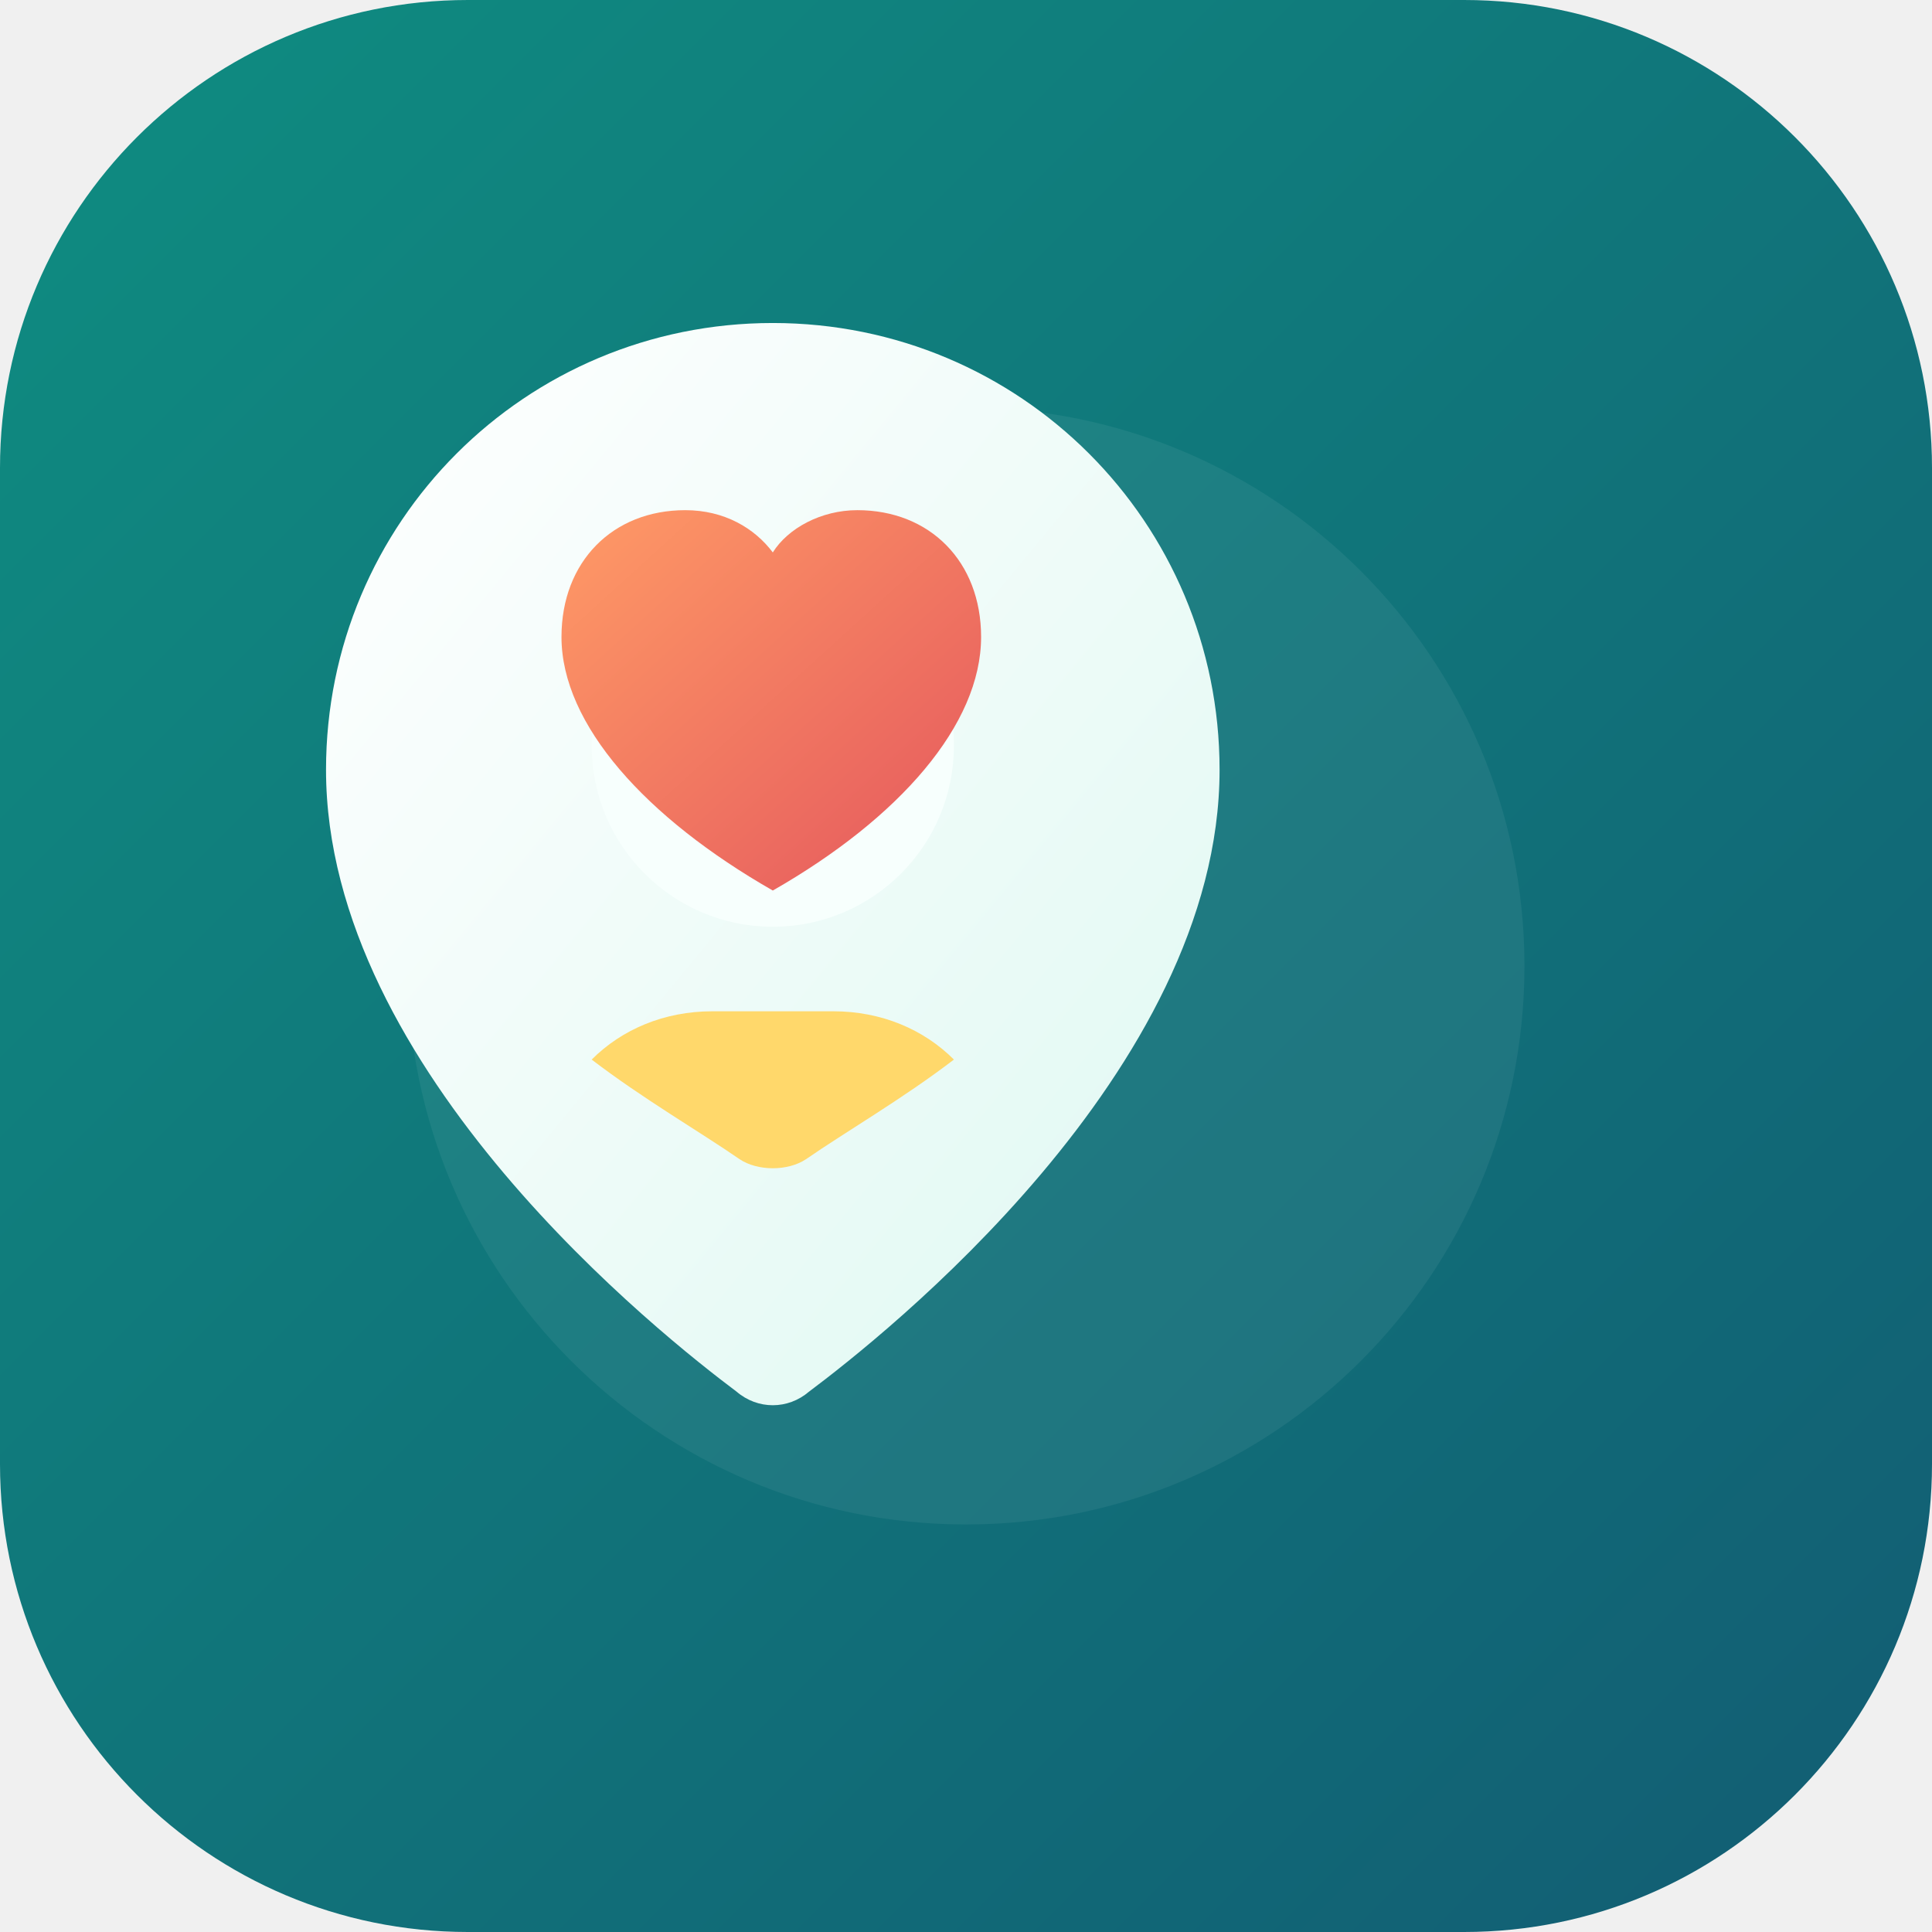
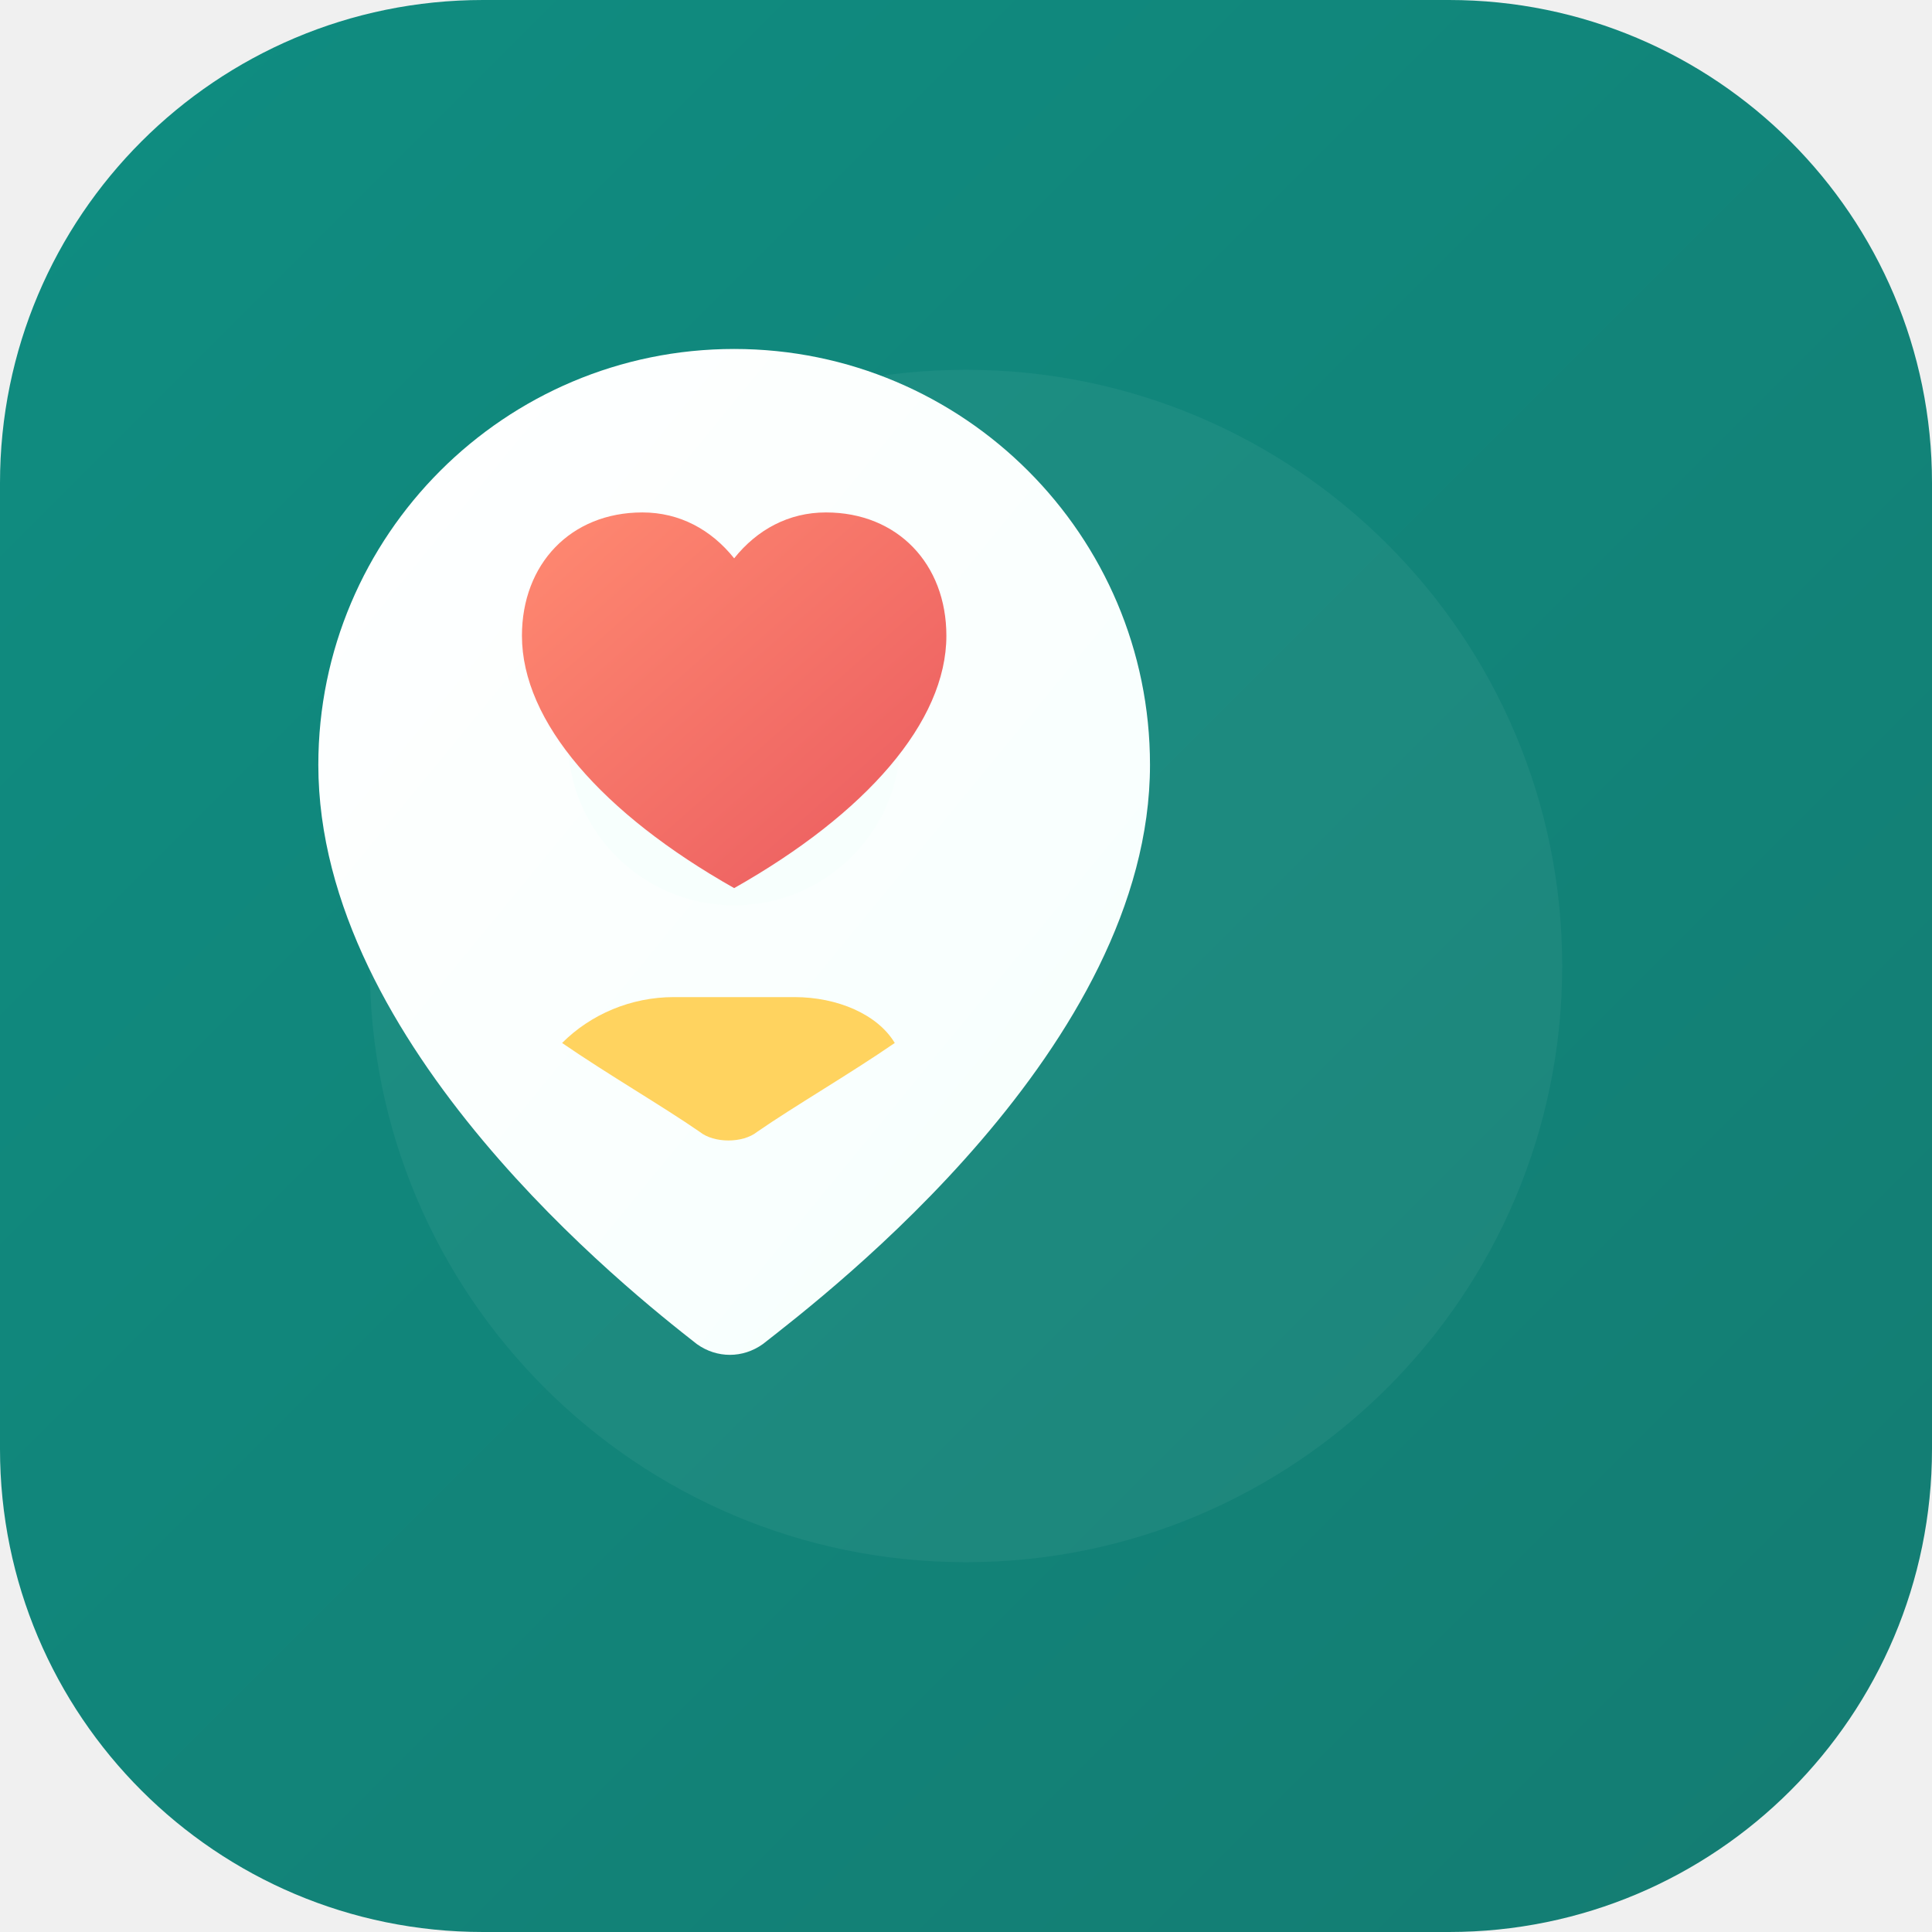
<svg xmlns="http://www.w3.org/2000/svg" viewBox="0 0 512 512" role="img" aria-label="ここシェア">
  <defs>
    <linearGradient id="bg" x1="0" y1="0" x2="1" y2="1">
      <stop offset="0%" stop-color="#0f8d81" />
-       <stop offset="100%" stop-color="#125c73" />
+       <stop offset="100%" stop-color="#147c72" />
    </linearGradient>
    <linearGradient id="pin" x1="0" y1="0" x2="1" y2="1">
      <stop offset="0%" stop-color="#ffffff" />
-       <stop offset="100%" stop-color="#dff8f2" />
+       <stop offset="100%" stop-color="#f6fffd" />
    </linearGradient>
    <linearGradient id="heart" x1="0" y1="0" x2="1" y2="1">
-       <stop offset="0%" stop-color="#ff9b66" />
-       <stop offset="100%" stop-color="#e4565d" />
+       <stop offset="0%" stop-color="#ff8a71" />
+       <stop offset="100%" stop-color="#ea5a5f" />
    </linearGradient>
  </defs>
-   <rect width="512" height="512" rx="124" fill="url(#bg)" />
-   <circle cx="256" cy="256" r="148" fill="#ffffff" opacity="0.06" />
-   <g transform="translate(0 12) scale(0.8)">
-     <path d="M256 92c-82 0-148 66-148 148 0 100 112 188 136 206 7 6 17 6 24 0 24-18 136-106 136-206 0-82-66-148-148-148Z" fill="url(#pin)" />
-     <circle cx="256" cy="232" r="60" fill="#f7fffd" />
-     <path d="M256 280c42-24 69-55 69-84 0-25-17-42-41-42-12 0-23 6-28 14-6-8-16-14-29-14-24 0-41 17-41 42 0 29 28 60 70 84Z" fill="url(#heart)" />
-     <path d="M316 336c-17 13-36 24-49 33-6 4-16 4-22 0-13-9-32-20-49-33 10-10 24-16 40-16h40c16 0 30 6 40 16Z" fill="#ffd86b" />
+   <rect width="512" height="512" rx="128" fill="url(#bg)" />
+   <circle cx="256" cy="256" r="158" fill="#ffffff" opacity="0.05" />
+   <g transform="translate(0 18) scale(0.76)">
+     <path d="M256 98c-80 0-145 65-145 145 0 98 109 184 132 202 7 5 16 5 23 0 23-18 135-104 135-202 0-80-65-145-145-145Z" fill="url(#pin)" />
+     <circle cx="256" cy="234" r="58" fill="#f7fffd" />
+     <path d="M256 286c46-26 74-58 74-88 0-25-17-43-42-43-13 0-24 6-32 16-8-10-19-16-32-16-25 0-42 18-42 43 0 30 28 62 74 88Z" fill="url(#heart)" />
+     <path d="M312 340c-16 11-35 22-48 31-5 4-15 4-20 0-13-9-32-20-48-31 10-10 24-16 39-16h42c15 0 29 6 35 16Z" fill="#ffd35f" />
  </g>
</svg>
